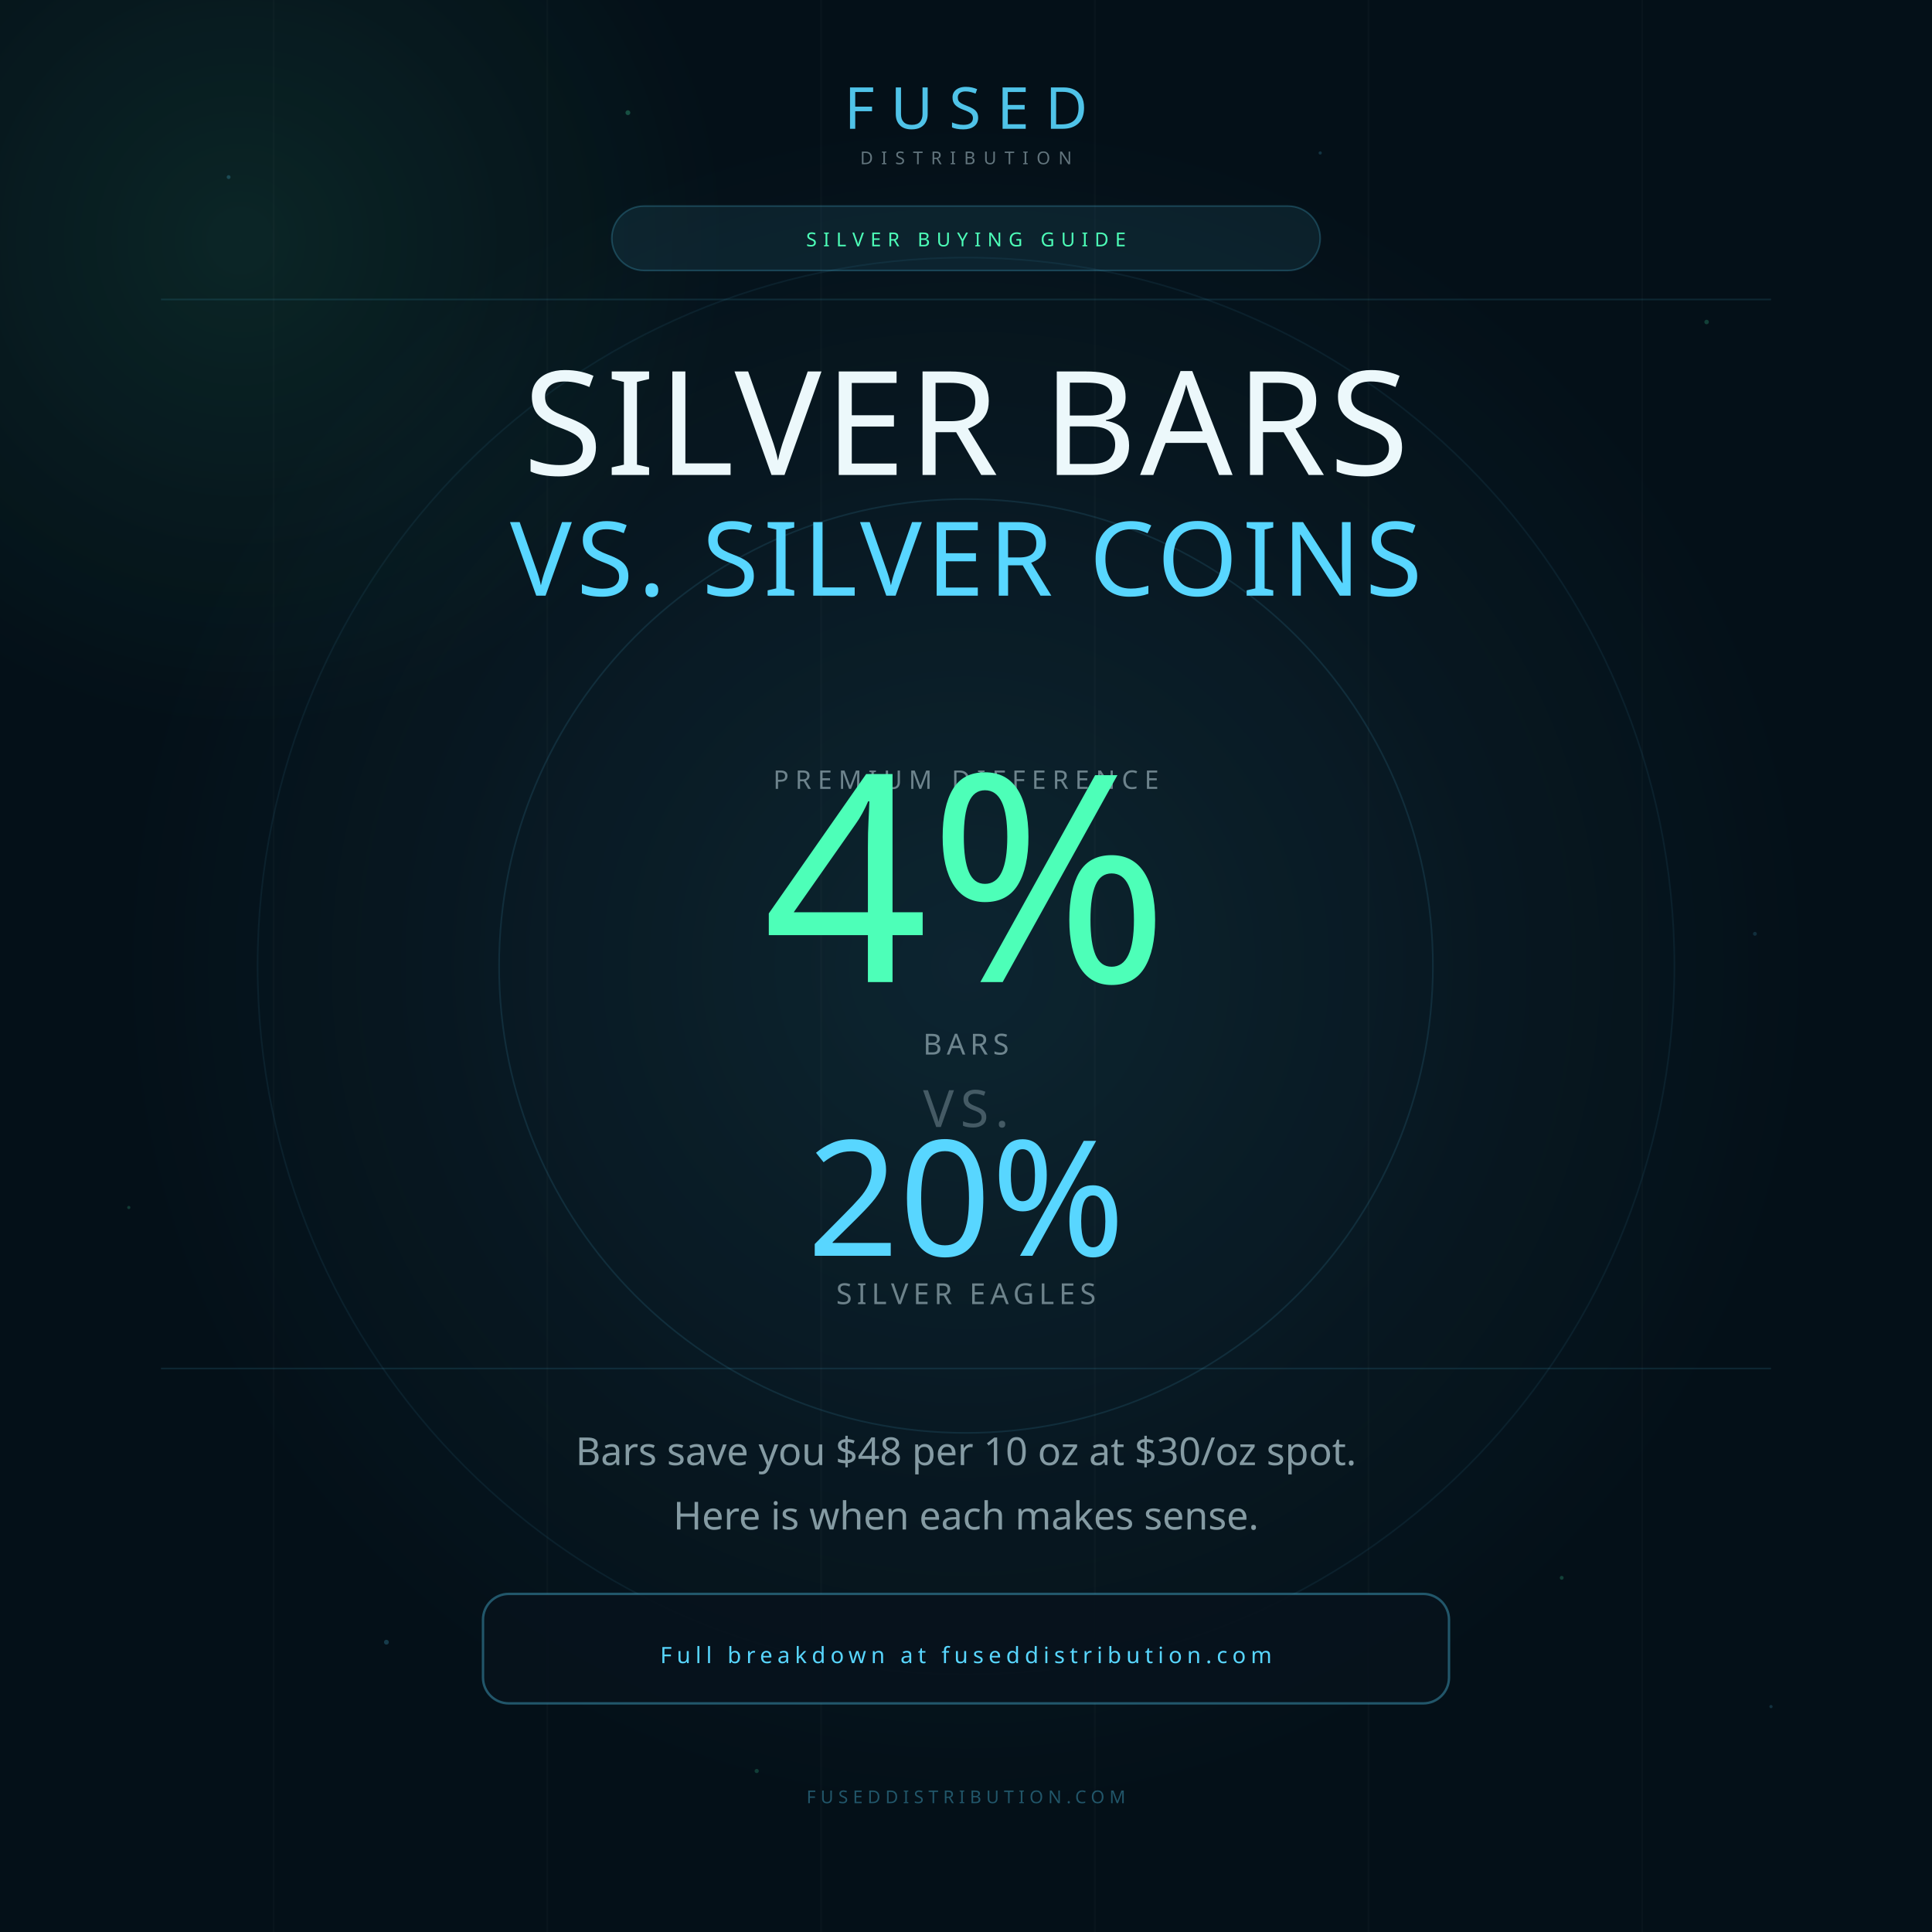
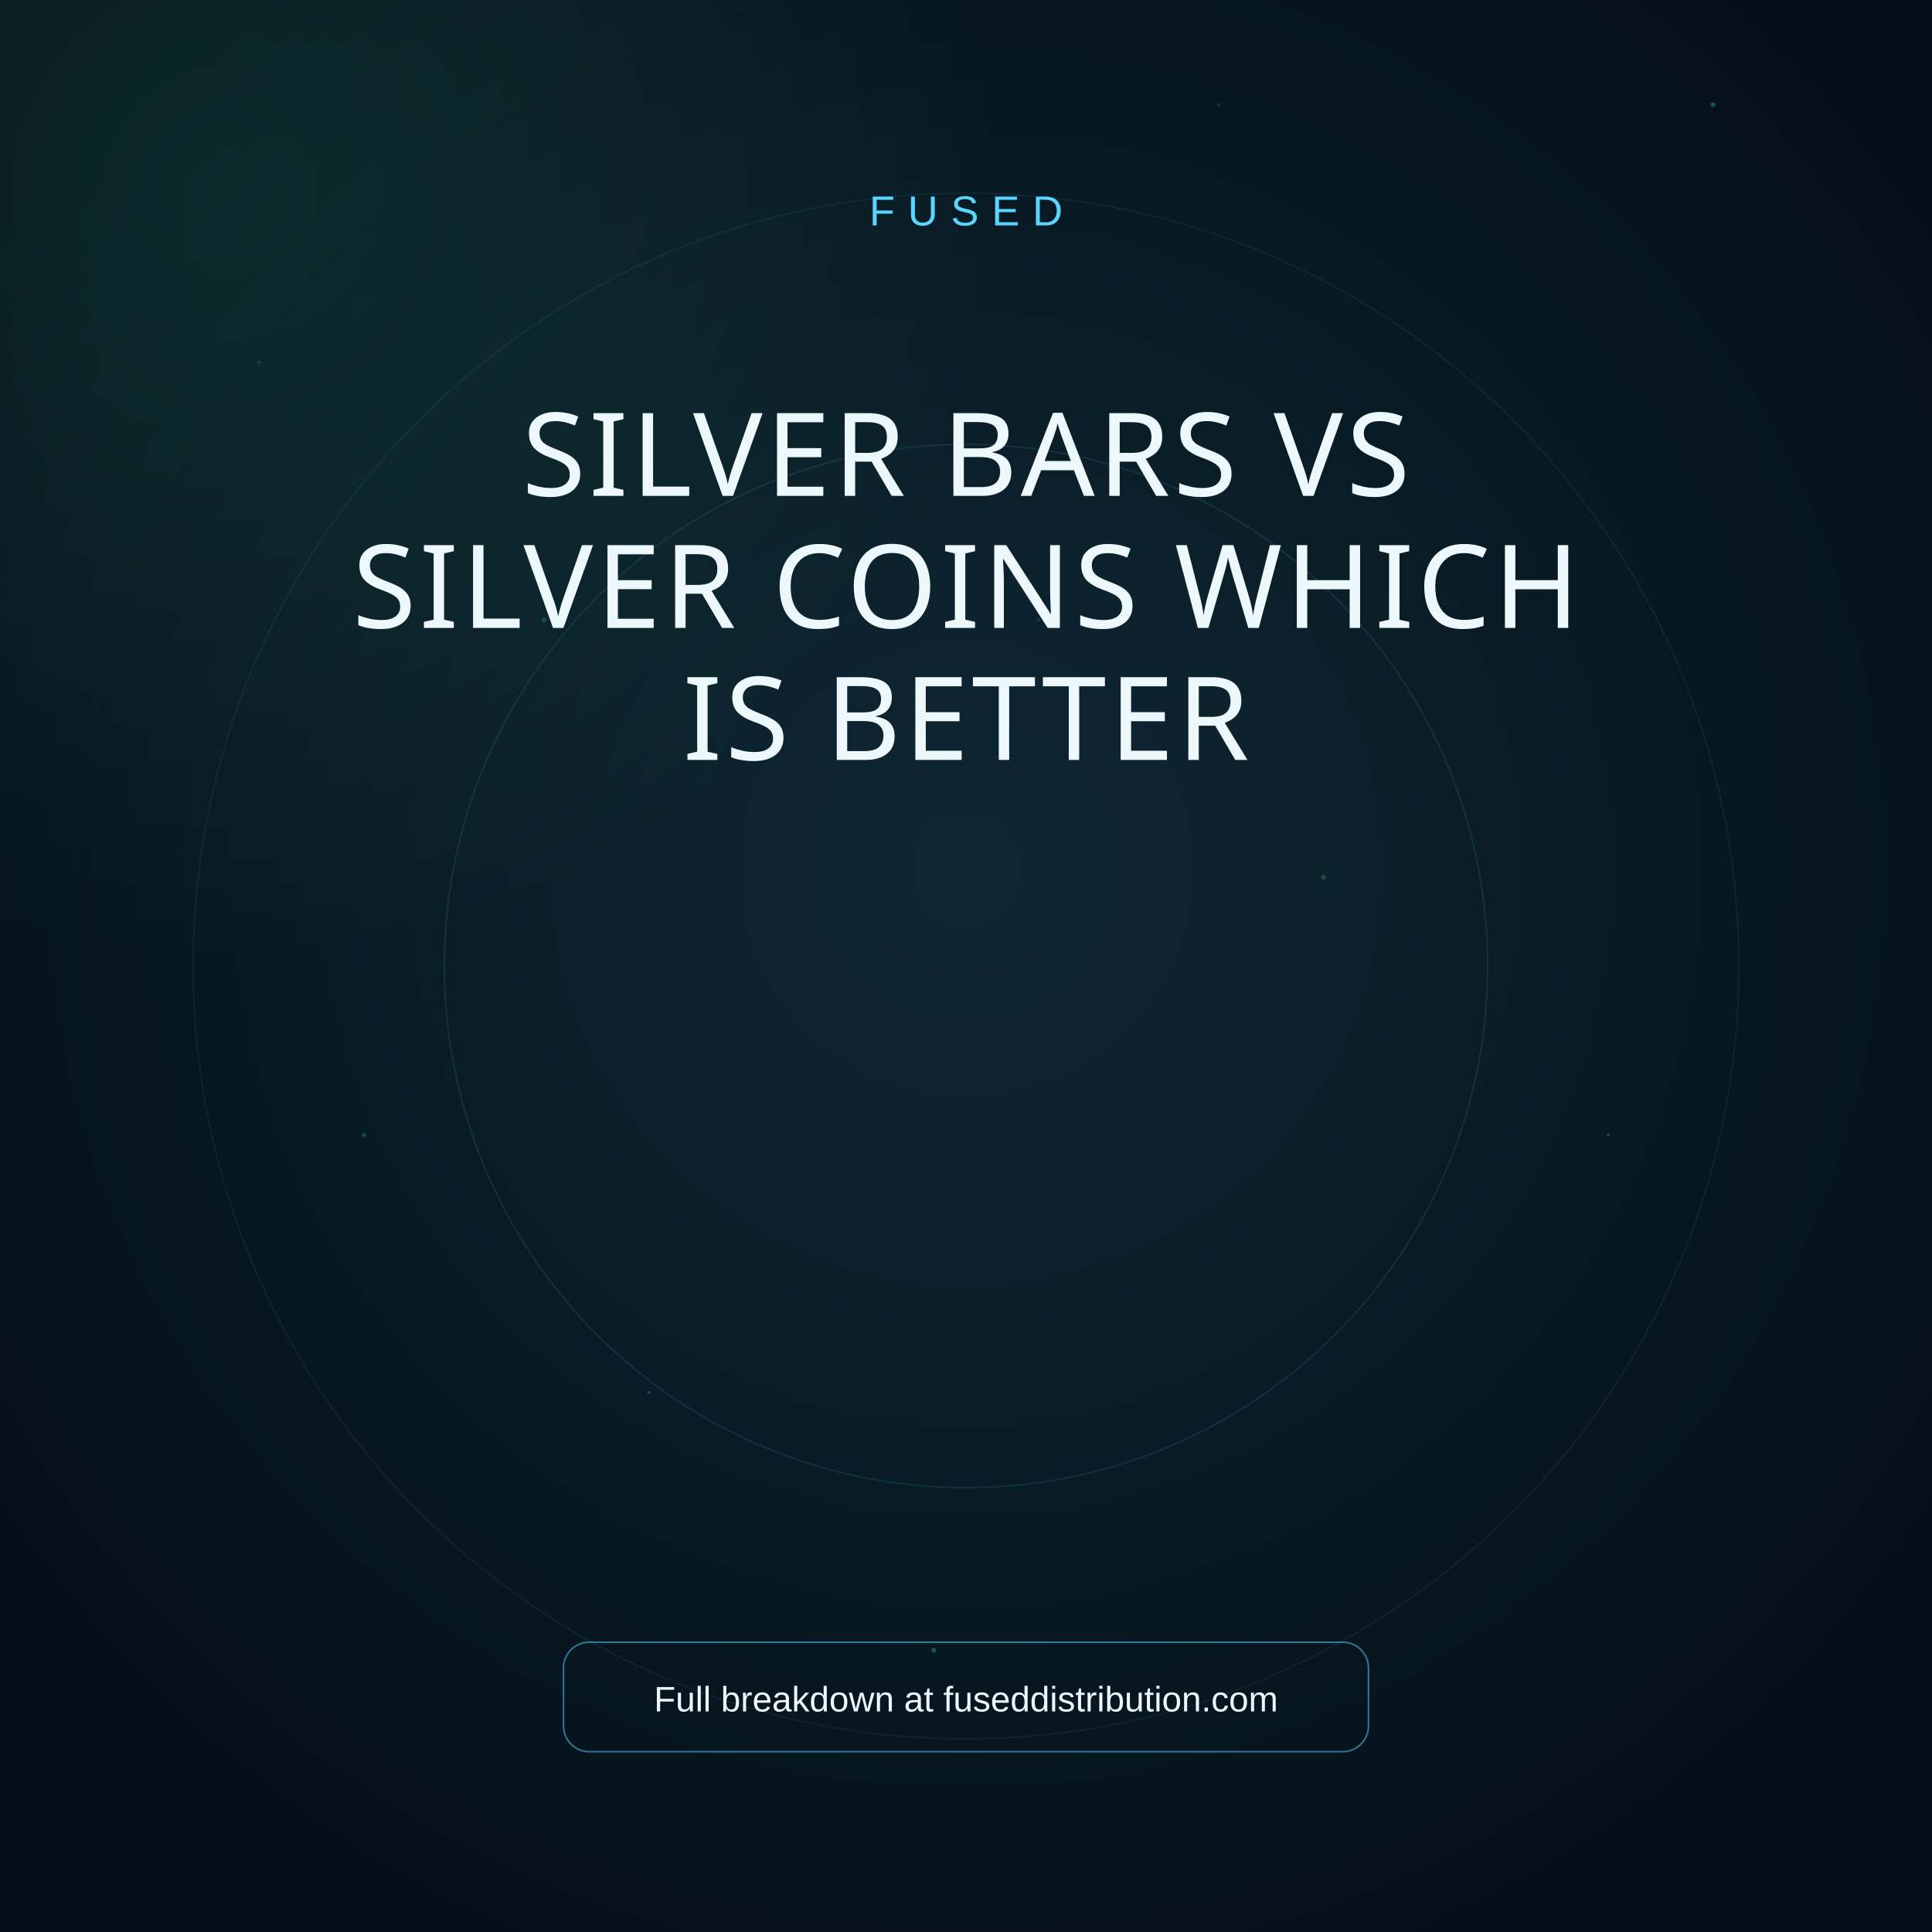
<svg xmlns="http://www.w3.org/2000/svg" width="1200" height="1200" viewBox="0 0 1200 1200">
-   <defs>
-     <radialGradient id="pp-glow-c" cx="50%" cy="50%" r="50%">
-       <stop offset="0%" stop-color="#58d6ff" stop-opacity="0.16" />
-       <stop offset="100%" stop-color="#58d6ff" stop-opacity="0" />
-     </radialGradient>
-     <radialGradient id="pp-glow-g" cx="50%" cy="50%" r="50%">
-       <stop offset="0%" stop-color="#4dffb8" stop-opacity="0.12" />
-       <stop offset="100%" stop-color="#4dffb8" stop-opacity="0" />
-     </radialGradient>
-   </defs>
  <rect width="1200" height="1200" fill="#041018" />
-   <ellipse cx="600" cy="600" rx="520" ry="520" fill="url(#pp-glow-c)" opacity="0.65" />
-   <ellipse cx="150" cy="150" rx="300" ry="300" fill="url(#pp-glow-g)" opacity="0.75" />
-   <line x1="170" y1="0" x2="170" y2="1200" stroke="rgba(255,255,255,0.022)" stroke-width="1" />
-   <line x1="340" y1="0" x2="340" y2="1200" stroke="rgba(255,255,255,0.022)" stroke-width="1" />
-   <line x1="510" y1="0" x2="510" y2="1200" stroke="rgba(255,255,255,0.022)" stroke-width="1" />
-   <line x1="680" y1="0" x2="680" y2="1200" stroke="rgba(255,255,255,0.022)" stroke-width="1" />
-   <line x1="850" y1="0" x2="850" y2="1200" stroke="rgba(255,255,255,0.022)" stroke-width="1" />
-   <line x1="1020" y1="0" x2="1020" y2="1200" stroke="rgba(255,255,255,0.022)" stroke-width="1" />
-   <circle cx="600" cy="600" r="440" fill="none" stroke="#58d6ff" stroke-width="1" opacity="0.07" />
-   <circle cx="600" cy="600" r="290" fill="none" stroke="#58d6ff" stroke-width="1" opacity="0.11" />
-   <circle cx="142" cy="110" r="1.2" fill="#58d6ff" opacity="0.22" />
-   <circle cx="390" cy="70" r="1.5" fill="#4dffb8" opacity="0.25" />
-   <circle cx="820" cy="95" r="1" fill="#58d6ff" opacity="0.18" />
-   <circle cx="1060" cy="200" r="1.4" fill="#4dffb8" opacity="0.20" />
-   <circle cx="1090" cy="580" r="1.2" fill="#58d6ff" opacity="0.15" />
-   <circle cx="80" cy="750" r="1" fill="#4dffb8" opacity="0.18" />
-   <circle cx="240" cy="1020" r="1.5" fill="#58d6ff" opacity="0.22" />
-   <circle cx="970" cy="980" r="1.2" fill="#4dffb8" opacity="0.20" />
-   <circle cx="1100" cy="1060" r="1" fill="#58d6ff" opacity="0.17" />
-   <circle cx="470" cy="1100" r="1.3" fill="#4dffb8" opacity="0.19" />
-   <text x="600" y="80" font-family="Impact,Arial Narrow Bold,sans-serif" font-size="36" fill="#58d6ff" letter-spacing="10" text-anchor="middle" opacity="0.9">FUSED</text>
-   <text x="600" y="102" font-family="Trebuchet MS,sans-serif" font-size="11" fill="rgba(175,198,207,0.55)" letter-spacing="5" text-anchor="middle">DISTRIBUTION</text>
-   <rect x="380" y="128" width="440" height="40" rx="20" fill="rgba(88,214,255,0.08)" stroke="rgba(88,214,255,0.22)" stroke-width="1" />
-   <text x="600" y="153" font-family="Trebuchet MS,sans-serif" font-size="12" fill="#4dffb8" letter-spacing="4" text-anchor="middle">SILVER BUYING GUIDE</text>
-   <line x1="100" y1="186" x2="1100" y2="186" stroke="rgba(88,214,255,0.12)" stroke-width="1" />
-   <text x="600" y="295" font-family="Impact,Arial Narrow Bold,sans-serif" font-size="90" fill="#ecf8fb" letter-spacing="2" text-anchor="middle">SILVER BARS</text>
-   <text x="600" y="370" font-family="Impact,Arial Narrow Bold,sans-serif" font-size="64" fill="#58d6ff" letter-spacing="3" text-anchor="middle">VS. SILVER COINS</text>
-   <text x="600" y="490" font-family="Trebuchet MS,sans-serif" font-size="16" fill="rgba(175,198,207,0.60)" letter-spacing="4" text-anchor="middle">PREMIUM DIFFERENCE</text>
-   <text x="600" y="610" font-family="Impact,Arial Narrow Bold,sans-serif" font-size="180" fill="#4dffb8" text-anchor="middle">4%</text>
-   <text x="600" y="655" font-family="Trebuchet MS,sans-serif" font-size="18" fill="rgba(175,198,207,0.60)" letter-spacing="3" text-anchor="middle">BARS</text>
-   <text x="600" y="700" font-family="Impact,Arial Narrow Bold,sans-serif" font-size="32" fill="rgba(175,198,207,0.35)" letter-spacing="4" text-anchor="middle">VS.</text>
-   <text x="600" y="780" font-family="Impact,Arial Narrow Bold,sans-serif" font-size="100" fill="#58d6ff" text-anchor="middle">20%</text>
-   <text x="600" y="810" font-family="Trebuchet MS,sans-serif" font-size="18" fill="rgba(175,198,207,0.60)" letter-spacing="3" text-anchor="middle">SILVER EAGLES</text>
-   <line x1="100" y1="850" x2="1100" y2="850" stroke="rgba(88,214,255,0.12)" stroke-width="1" />
-   <text x="600" y="910" font-family="Trebuchet MS,sans-serif" font-size="24" fill="rgba(175,198,207,0.75)" text-anchor="middle">Bars save you $48 per 10 oz at $30/oz spot.</text>
-   <text x="600" y="950" font-family="Trebuchet MS,sans-serif" font-size="24" fill="rgba(175,198,207,0.75)" text-anchor="middle">Here is when each makes sense.</text>
-   <rect x="300" y="990" width="600" height="68" rx="16" fill="rgba(7,18,28,0.90)" stroke="rgba(88,214,255,0.35)" stroke-width="1.5" />
-   <text x="600" y="1033" font-family="Trebuchet MS,sans-serif" font-size="14" fill="#58d6ff" letter-spacing="3" text-anchor="middle">Full breakdown at fuseddistribution.com</text>
-   <text x="600" y="1120" font-family="Trebuchet MS,sans-serif" font-size="11" fill="rgba(88,214,255,0.35)" letter-spacing="3" text-anchor="middle">FUSEDDISTRIBUTION.COM</text>
+   <radialGradient id="g1" cx="50%" cy="45%" r="60%">
+     <stop offset="0%" stop-color="#58d6ff" stop-opacity="0.12" />
+     <stop offset="100%" stop-color="#58d6ff" stop-opacity="0" />
+   </radialGradient>
+   <radialGradient id="g2" cx="12%" cy="10%" r="40%">
+     <stop offset="0%" stop-color="#4dffb8" stop-opacity="0.10" />
+     <stop offset="100%" stop-color="#4dffb8" stop-opacity="0" />
+   </radialGradient>
+   <rect width="1200" height="1200" fill="url(#g1)" />
+   <rect width="1200" height="1200" fill="url(#g2)" />
+   <circle cx="600" cy="600" r="480" fill="none" stroke="#58d6ff" stroke-opacity="0.07" />
+   <circle cx="600" cy="600" r="324" fill="none" stroke="#58d6ff" stroke-opacity="0.11" />
+   <circle cx="757" cy="65" r="1" fill="#58d6ff" opacity="0.15" />
+   <circle cx="338" cy="385" r="1.5" fill="#4dffb8" opacity="0.19" />
+   <circle cx="999" cy="705" r="1" fill="#58d6ff" opacity="0.23" />
+   <circle cx="580" cy="1025" r="1.5" fill="#4dffb8" opacity="0.27" />
+   <circle cx="161" cy="225" r="1" fill="#58d6ff" opacity="0.15" />
+   <circle cx="822" cy="545" r="1.5" fill="#4dffb8" opacity="0.19" />
+   <circle cx="403" cy="865" r="1" fill="#58d6ff" opacity="0.23" />
+   <circle cx="1064" cy="65" r="1.5" fill="#4dffb8" opacity="0.27" />
+   <circle cx="645" cy="385" r="1" fill="#58d6ff" opacity="0.15" />
+   <circle cx="226" cy="705" r="1.5" fill="#4dffb8" opacity="0.19" />
+   <text x="600" y="140" font-family="Arial, sans-serif" font-size="26" fill="#58d6ff" text-anchor="middle" letter-spacing="8">FUSED</text>
+   <text x="600" y="308" font-family="Impact, sans-serif" font-size="72" fill="#ecf8fb" text-anchor="middle" letter-spacing="2">SILVER BARS VS</text>
+   <text x="600" y="390" font-family="Impact, sans-serif" font-size="72" fill="#ecf8fb" text-anchor="middle" letter-spacing="2">SILVER COINS WHICH</text>
+   <text x="600" y="472" font-family="Impact, sans-serif" font-size="72" fill="#ecf8fb" text-anchor="middle" letter-spacing="2">IS BETTER</text>
+   <rect x="350" y="1020" width="500" height="68" rx="16" fill="none" stroke="#58d6ff" stroke-opacity="0.5" />
+   <text x="600" y="1063" font-family="Arial, sans-serif" font-size="22" fill="#ecf8fb" text-anchor="middle">Full breakdown at fuseddistribution.com</text>
</svg>
